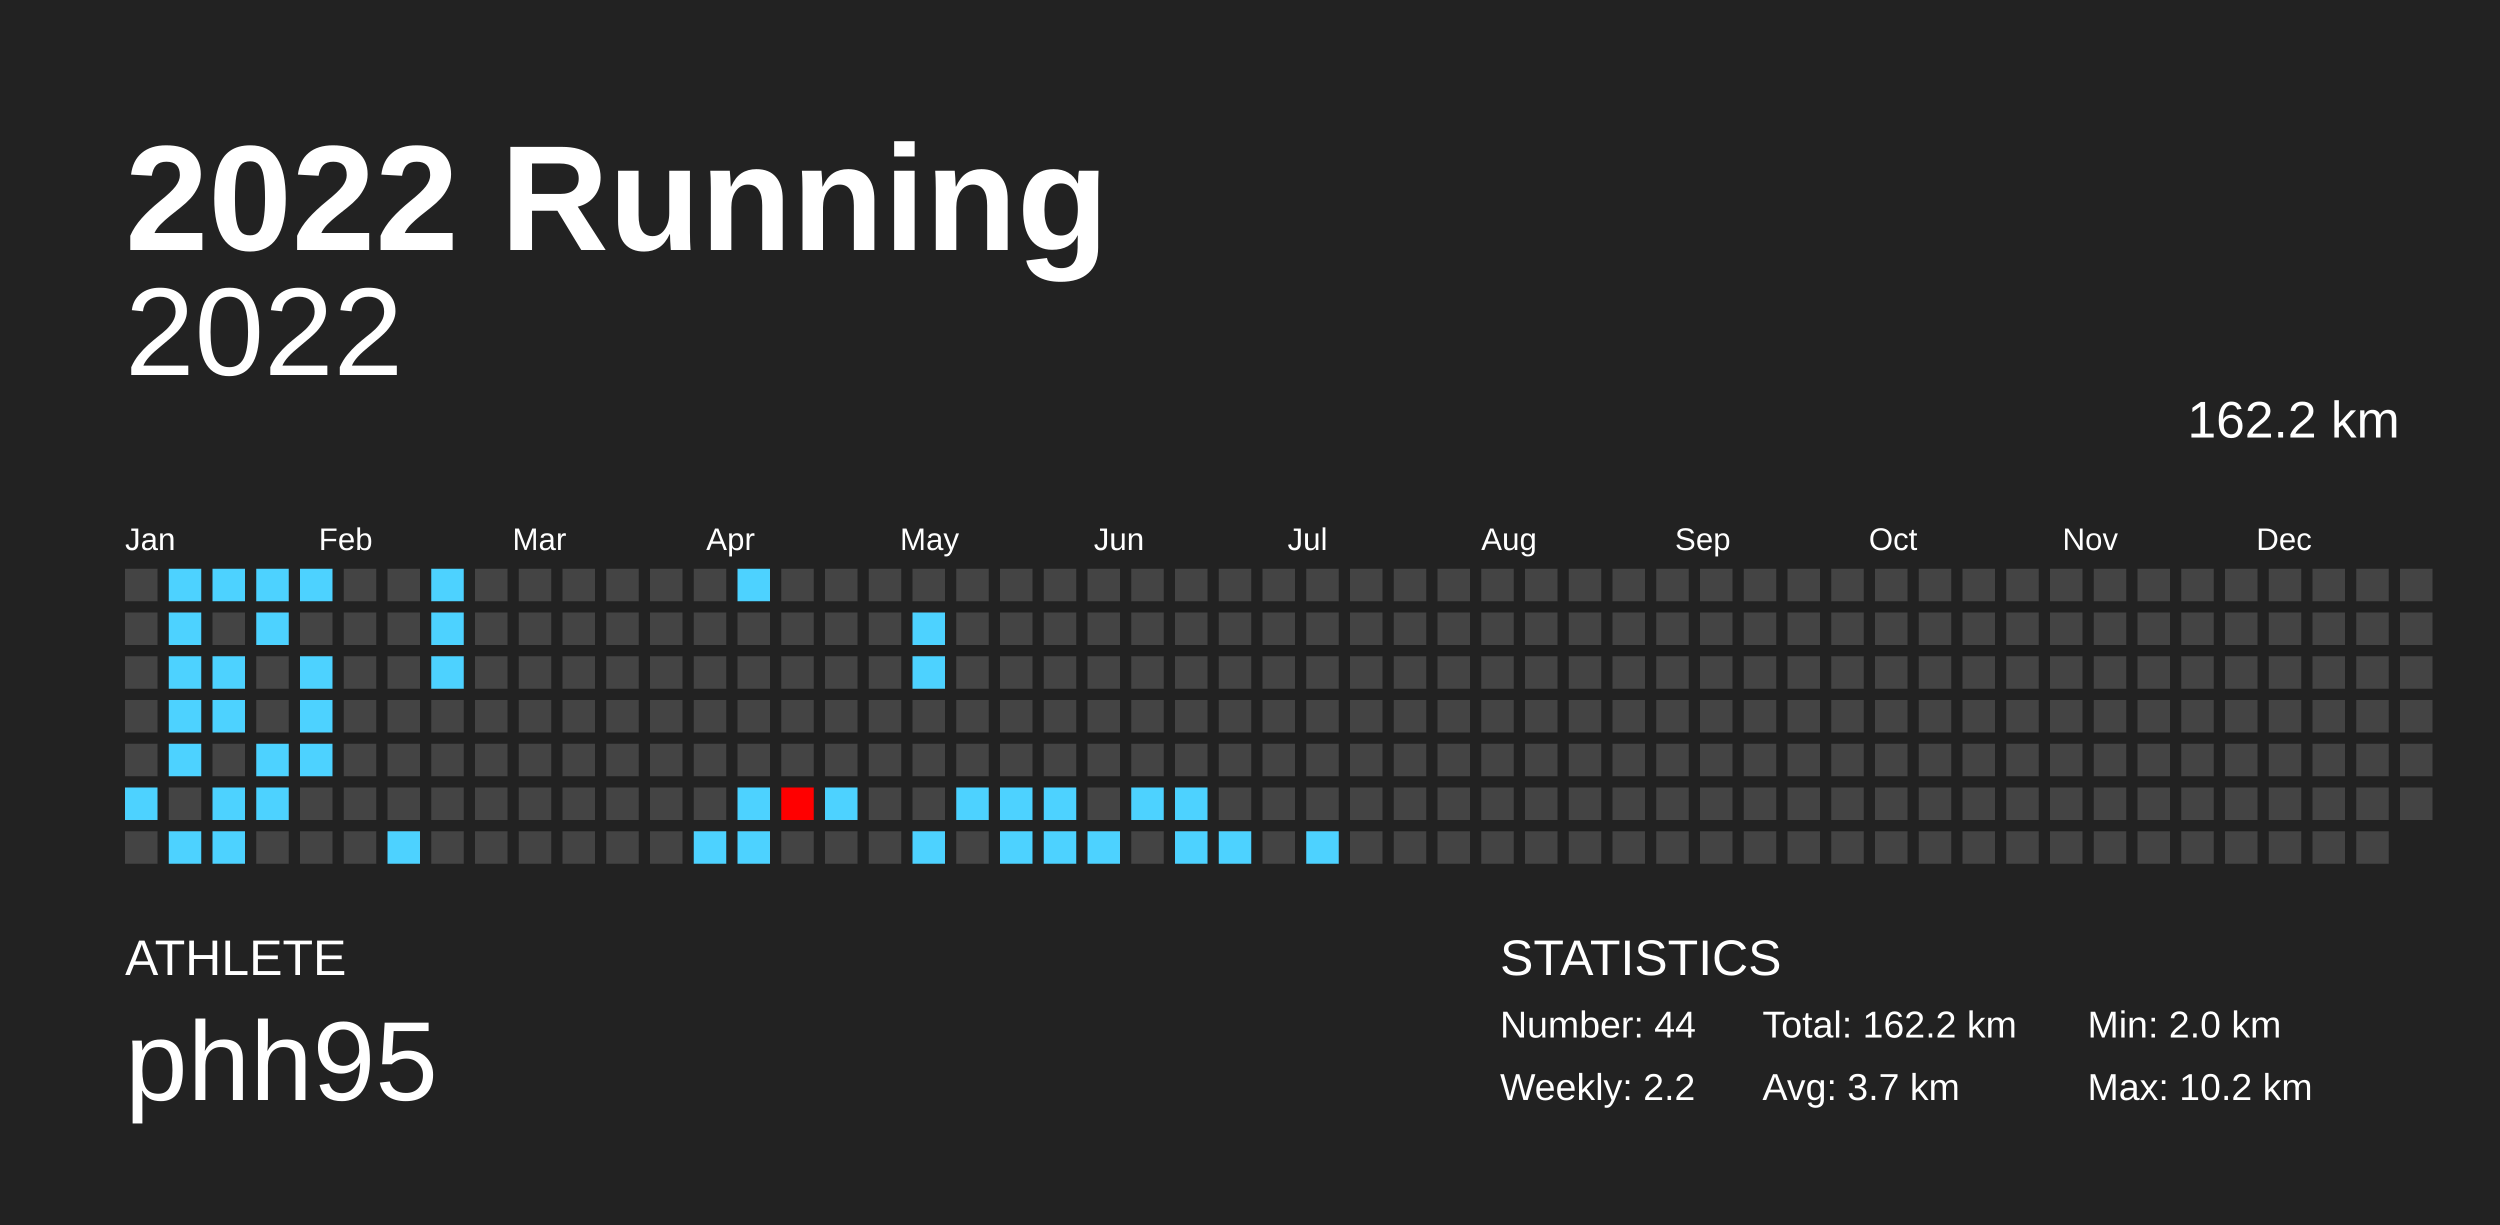
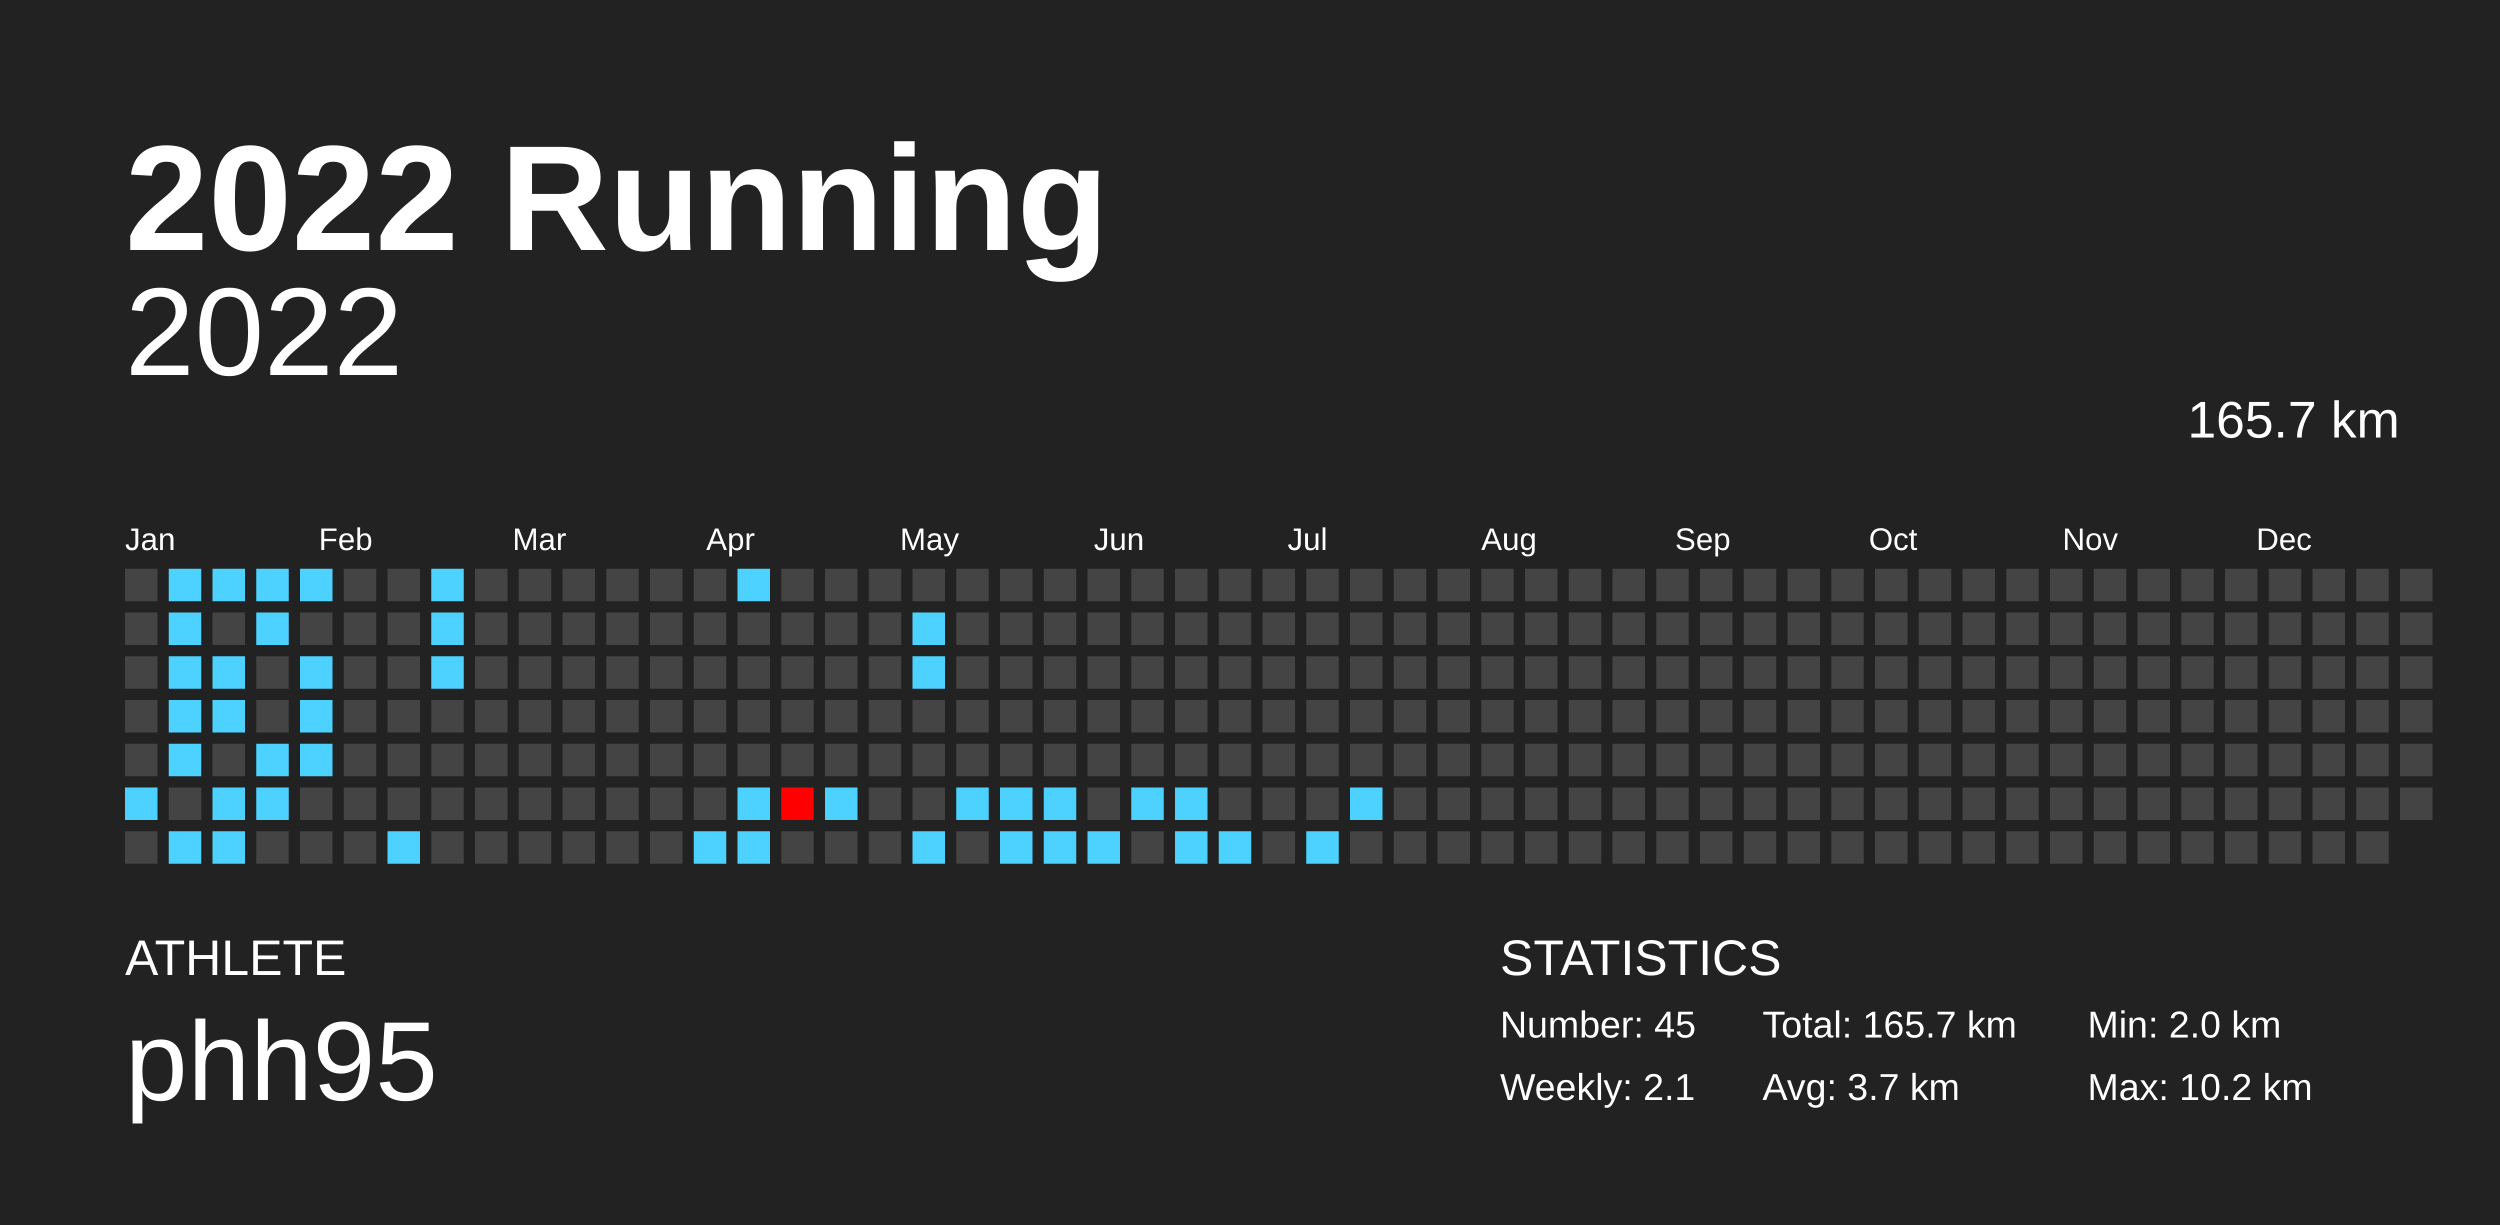
<svg xmlns="http://www.w3.org/2000/svg" baseProfile="full" height="98mm" version="1.1" viewBox="0,0,200,98" width="200mm">
  <defs />
  <rect fill="#222222" height="98" width="200" x="0" y="0" />
  <text fill="#FFFFFF" style="font-size:12px; font-family:Arial; font-weight:bold;" x="10" y="20">2022 Running</text>
  <text fill="#FFFFFF" style="font-size:4px; font-family:Arial" x="10" y="78">ATHLETE</text>
  <text fill="#FFFFFF" style="font-size:9px; font-family:Arial" x="10" y="88">phh95</text>
  <text fill="#FFFFFF" style="font-size:4px; font-family:Arial" x="120" y="78">STATISTICS</text>
-   <text fill="#FFFFFF" style="font-size:3px; font-family:Arial" x="120" y="83">Number: 44</text>
-   <text fill="#FFFFFF" style="font-size:3px; font-family:Arial" x="120" y="88">Weekly: 2.2</text>
-   <text fill="#FFFFFF" style="font-size:3px; font-family:Arial" x="141" y="83">Total: 162.2 km</text>
+   <text fill="#FFFFFF" style="font-size:3px; font-family:Arial" x="120" y="83">Number: 45</text>
+   <text fill="#FFFFFF" style="font-size:3px; font-family:Arial" x="120" y="88">Weekly: 2.1</text>
+   <text fill="#FFFFFF" style="font-size:3px; font-family:Arial" x="141" y="83">Total: 165.7 km</text>
  <text fill="#FFFFFF" style="font-size:3px; font-family:Arial" x="141" y="88">Avg: 3.7 km</text>
  <text fill="#FFFFFF" style="font-size:3px; font-family:Arial" x="167" y="83">Min: 2.0 km</text>
  <text fill="#FFFFFF" style="font-size:3px; font-family:Arial" x="167" y="88">Max: 10.2 km</text>
  <text alignment-baseline="hanging" fill="#FFFFFF" style="font-size:10.0px; font-family:Arial;" x="10" y="30">2022</text>
-   <text alignment-baseline="hanging" fill="#FFFFFF" style="font-size:4.125px; font-family:Arial;" x="175" y="35">162.2 km</text>
+   <text alignment-baseline="hanging" fill="#FFFFFF" style="font-size:4.125px; font-family:Arial;" x="175" y="35">165.7 km</text>
  <text fill="#FFFFFF" style="font-size:2.5px; font-family:Arial" x="10.0" y="44">Jan</text>
  <text fill="#FFFFFF" style="font-size:2.5px; font-family:Arial" x="25.5" y="44">Feb</text>
  <text fill="#FFFFFF" style="font-size:2.5px; font-family:Arial" x="41.0" y="44">Mar</text>
  <text fill="#FFFFFF" style="font-size:2.5px; font-family:Arial" x="56.5" y="44">Apr</text>
  <text fill="#FFFFFF" style="font-size:2.5px; font-family:Arial" x="72.0" y="44">May</text>
  <text fill="#FFFFFF" style="font-size:2.5px; font-family:Arial" x="87.5" y="44">Jun</text>
  <text fill="#FFFFFF" style="font-size:2.5px; font-family:Arial" x="103.0" y="44">Jul</text>
  <text fill="#FFFFFF" style="font-size:2.5px; font-family:Arial" x="118.5" y="44">Aug</text>
  <text fill="#FFFFFF" style="font-size:2.5px; font-family:Arial" x="134.0" y="44">Sep</text>
  <text fill="#FFFFFF" style="font-size:2.5px; font-family:Arial" x="149.5" y="44">Oct</text>
  <text fill="#FFFFFF" style="font-size:2.5px; font-family:Arial" x="165.0" y="44">Nov</text>
  <text fill="#FFFFFF" style="font-size:2.5px; font-family:Arial" x="180.5" y="44">Dec</text>
  <rect fill="#444444" height="2.6" width="2.6" x="10.0" y="45.5" />
  <rect fill="#444444" height="2.6" width="2.6" x="10.0" y="49.0" />
  <rect fill="#444444" height="2.6" width="2.6" x="10.0" y="52.5" />
  <rect fill="#444444" height="2.6" width="2.6" x="10.0" y="56.0" />
  <rect fill="#444444" height="2.6" width="2.6" x="10.0" y="59.5" />
  <rect fill="#4dd2ff" height="2.6" width="2.6" x="10.0" y="63.0" />
  <rect fill="#444444" height="2.6" width="2.6" x="10.0" y="66.5" />
  <rect fill="#4dd2ff" height="2.6" width="2.6" x="13.5" y="45.5" />
  <rect fill="#4dd2ff" height="2.6" width="2.6" x="13.5" y="49.0" />
  <rect fill="#4dd2ff" height="2.6" width="2.6" x="13.5" y="52.5" />
  <rect fill="#4dd2ff" height="2.6" width="2.6" x="13.5" y="56.0" />
  <rect fill="#4dd2ff" height="2.6" width="2.6" x="13.5" y="59.5" />
  <rect fill="#444444" height="2.6" width="2.6" x="13.5" y="63.0" />
  <rect fill="#4dd2ff" height="2.6" width="2.6" x="13.5" y="66.5" />
  <rect fill="#4dd2ff" height="2.6" width="2.6" x="17.0" y="45.5" />
  <rect fill="#444444" height="2.6" width="2.6" x="17.0" y="49.0" />
  <rect fill="#4dd2ff" height="2.6" width="2.6" x="17.0" y="52.5" />
  <rect fill="#4dd2ff" height="2.6" width="2.6" x="17.0" y="56.0" />
  <rect fill="#444444" height="2.6" width="2.6" x="17.0" y="59.5" />
  <rect fill="#4dd2ff" height="2.6" width="2.6" x="17.0" y="63.0" />
  <rect fill="#4dd2ff" height="2.6" width="2.6" x="17.0" y="66.5" />
  <rect fill="#4dd2ff" height="2.6" width="2.6" x="20.5" y="45.5" />
  <rect fill="#4dd2ff" height="2.6" width="2.6" x="20.5" y="49.0" />
  <rect fill="#444444" height="2.6" width="2.6" x="20.5" y="52.5" />
  <rect fill="#444444" height="2.6" width="2.6" x="20.5" y="56.0" />
  <rect fill="#4dd2ff" height="2.6" width="2.6" x="20.5" y="59.5" />
  <rect fill="#4dd2ff" height="2.6" width="2.6" x="20.5" y="63.0" />
  <rect fill="#444444" height="2.6" width="2.6" x="20.5" y="66.5" />
  <rect fill="#4dd2ff" height="2.6" width="2.6" x="24.0" y="45.5" />
  <rect fill="#444444" height="2.6" width="2.6" x="24.0" y="49.0" />
  <rect fill="#4dd2ff" height="2.6" width="2.6" x="24.0" y="52.5" />
  <rect fill="#4dd2ff" height="2.6" width="2.6" x="24.0" y="56.0" />
  <rect fill="#4dd2ff" height="2.6" width="2.6" x="24.0" y="59.5" />
  <rect fill="#444444" height="2.6" width="2.6" x="24.0" y="63.0" />
  <rect fill="#444444" height="2.6" width="2.6" x="24.0" y="66.5" />
  <rect fill="#444444" height="2.6" width="2.6" x="27.5" y="45.5" />
  <rect fill="#444444" height="2.6" width="2.6" x="27.5" y="49.0" />
  <rect fill="#444444" height="2.6" width="2.6" x="27.5" y="52.5" />
  <rect fill="#444444" height="2.6" width="2.6" x="27.5" y="56.0" />
  <rect fill="#444444" height="2.6" width="2.6" x="27.5" y="59.5" />
  <rect fill="#444444" height="2.6" width="2.6" x="27.5" y="63.0" />
  <rect fill="#444444" height="2.6" width="2.6" x="27.5" y="66.5" />
  <rect fill="#444444" height="2.6" width="2.6" x="31.0" y="45.5" />
  <rect fill="#444444" height="2.6" width="2.6" x="31.0" y="49.0" />
  <rect fill="#444444" height="2.6" width="2.6" x="31.0" y="52.5" />
  <rect fill="#444444" height="2.6" width="2.6" x="31.0" y="56.0" />
  <rect fill="#444444" height="2.6" width="2.6" x="31.0" y="59.5" />
  <rect fill="#444444" height="2.6" width="2.6" x="31.0" y="63.0" />
  <rect fill="#4dd2ff" height="2.6" width="2.6" x="31.0" y="66.5" />
  <rect fill="#4dd2ff" height="2.6" width="2.6" x="34.5" y="45.5" />
  <rect fill="#4dd2ff" height="2.6" width="2.6" x="34.5" y="49.0" />
  <rect fill="#4dd2ff" height="2.6" width="2.6" x="34.5" y="52.5" />
  <rect fill="#444444" height="2.6" width="2.6" x="34.5" y="56.0" />
  <rect fill="#444444" height="2.6" width="2.6" x="34.5" y="59.5" />
  <rect fill="#444444" height="2.6" width="2.6" x="34.5" y="63.0" />
  <rect fill="#444444" height="2.6" width="2.6" x="34.5" y="66.5" />
  <rect fill="#444444" height="2.6" width="2.6" x="38.0" y="45.5" />
  <rect fill="#444444" height="2.6" width="2.6" x="38.0" y="49.0" />
  <rect fill="#444444" height="2.6" width="2.6" x="38.0" y="52.5" />
  <rect fill="#444444" height="2.6" width="2.6" x="38.0" y="56.0" />
  <rect fill="#444444" height="2.6" width="2.6" x="38.0" y="59.5" />
  <rect fill="#444444" height="2.6" width="2.6" x="38.0" y="63.0" />
  <rect fill="#444444" height="2.6" width="2.6" x="38.0" y="66.5" />
  <rect fill="#444444" height="2.6" width="2.6" x="41.5" y="45.5" />
  <rect fill="#444444" height="2.6" width="2.6" x="41.5" y="49.0" />
  <rect fill="#444444" height="2.6" width="2.6" x="41.5" y="52.5" />
  <rect fill="#444444" height="2.6" width="2.6" x="41.5" y="56.0" />
  <rect fill="#444444" height="2.6" width="2.6" x="41.5" y="59.5" />
  <rect fill="#444444" height="2.6" width="2.6" x="41.5" y="63.0" />
  <rect fill="#444444" height="2.6" width="2.6" x="41.5" y="66.5" />
  <rect fill="#444444" height="2.6" width="2.6" x="45.0" y="45.5" />
  <rect fill="#444444" height="2.6" width="2.6" x="45.0" y="49.0" />
  <rect fill="#444444" height="2.6" width="2.6" x="45.0" y="52.5" />
  <rect fill="#444444" height="2.6" width="2.6" x="45.0" y="56.0" />
  <rect fill="#444444" height="2.6" width="2.6" x="45.0" y="59.5" />
  <rect fill="#444444" height="2.6" width="2.6" x="45.0" y="63.0" />
  <rect fill="#444444" height="2.6" width="2.6" x="45.0" y="66.5" />
  <rect fill="#444444" height="2.6" width="2.6" x="48.5" y="45.5" />
  <rect fill="#444444" height="2.6" width="2.6" x="48.5" y="49.0" />
  <rect fill="#444444" height="2.6" width="2.6" x="48.5" y="52.5" />
  <rect fill="#444444" height="2.6" width="2.6" x="48.5" y="56.0" />
  <rect fill="#444444" height="2.6" width="2.6" x="48.5" y="59.5" />
  <rect fill="#444444" height="2.6" width="2.6" x="48.5" y="63.0" />
  <rect fill="#444444" height="2.6" width="2.6" x="48.5" y="66.5" />
  <rect fill="#444444" height="2.6" width="2.6" x="52.0" y="45.5" />
  <rect fill="#444444" height="2.6" width="2.6" x="52.0" y="49.0" />
  <rect fill="#444444" height="2.6" width="2.6" x="52.0" y="52.5" />
  <rect fill="#444444" height="2.6" width="2.6" x="52.0" y="56.0" />
  <rect fill="#444444" height="2.6" width="2.6" x="52.0" y="59.5" />
  <rect fill="#444444" height="2.6" width="2.6" x="52.0" y="63.0" />
  <rect fill="#444444" height="2.6" width="2.6" x="52.0" y="66.5" />
  <rect fill="#444444" height="2.6" width="2.6" x="55.5" y="45.5" />
  <rect fill="#444444" height="2.6" width="2.6" x="55.5" y="49.0" />
  <rect fill="#444444" height="2.6" width="2.6" x="55.5" y="52.5" />
  <rect fill="#444444" height="2.6" width="2.6" x="55.5" y="56.0" />
  <rect fill="#444444" height="2.6" width="2.6" x="55.5" y="59.5" />
  <rect fill="#444444" height="2.6" width="2.6" x="55.5" y="63.0" />
  <rect fill="#4dd2ff" height="2.6" width="2.6" x="55.5" y="66.5" />
  <rect fill="#4dd2ff" height="2.6" width="2.6" x="59.0" y="45.5" />
  <rect fill="#444444" height="2.6" width="2.6" x="59.0" y="49.0" />
  <rect fill="#444444" height="2.6" width="2.6" x="59.0" y="52.5" />
  <rect fill="#444444" height="2.6" width="2.6" x="59.0" y="56.0" />
  <rect fill="#444444" height="2.6" width="2.6" x="59.0" y="59.5" />
  <rect fill="#4dd2ff" height="2.6" width="2.6" x="59.0" y="63.0" />
  <rect fill="#4dd2ff" height="2.6" width="2.6" x="59.0" y="66.5" />
  <rect fill="#444444" height="2.6" width="2.6" x="62.5" y="45.5" />
  <rect fill="#444444" height="2.6" width="2.6" x="62.5" y="49.0" />
  <rect fill="#444444" height="2.6" width="2.6" x="62.5" y="52.5" />
  <rect fill="#444444" height="2.6" width="2.6" x="62.5" y="56.0" />
  <rect fill="#444444" height="2.6" width="2.6" x="62.5" y="59.5" />
  <rect fill="#ff0000" height="2.6" width="2.6" x="62.5" y="63.0" />
  <rect fill="#444444" height="2.6" width="2.6" x="62.5" y="66.5" />
  <rect fill="#444444" height="2.6" width="2.6" x="66.0" y="45.5" />
  <rect fill="#444444" height="2.6" width="2.6" x="66.0" y="49.0" />
  <rect fill="#444444" height="2.6" width="2.6" x="66.0" y="52.5" />
  <rect fill="#444444" height="2.6" width="2.6" x="66.0" y="56.0" />
  <rect fill="#444444" height="2.6" width="2.6" x="66.0" y="59.5" />
  <rect fill="#4dd2ff" height="2.6" width="2.6" x="66.0" y="63.0" />
  <rect fill="#444444" height="2.6" width="2.6" x="66.0" y="66.5" />
  <rect fill="#444444" height="2.6" width="2.6" x="69.5" y="45.5" />
  <rect fill="#444444" height="2.6" width="2.6" x="69.5" y="49.0" />
  <rect fill="#444444" height="2.6" width="2.6" x="69.5" y="52.5" />
  <rect fill="#444444" height="2.6" width="2.6" x="69.5" y="56.0" />
  <rect fill="#444444" height="2.6" width="2.6" x="69.5" y="59.5" />
  <rect fill="#444444" height="2.6" width="2.6" x="69.5" y="63.0" />
  <rect fill="#444444" height="2.6" width="2.6" x="69.5" y="66.5" />
  <rect fill="#444444" height="2.6" width="2.6" x="73.0" y="45.5" />
  <rect fill="#4dd2ff" height="2.6" width="2.6" x="73.0" y="49.0" />
  <rect fill="#4dd2ff" height="2.6" width="2.6" x="73.0" y="52.5" />
  <rect fill="#444444" height="2.6" width="2.6" x="73.0" y="56.0" />
  <rect fill="#444444" height="2.6" width="2.6" x="73.0" y="59.5" />
  <rect fill="#444444" height="2.6" width="2.6" x="73.0" y="63.0" />
  <rect fill="#4dd2ff" height="2.6" width="2.6" x="73.0" y="66.5" />
  <rect fill="#444444" height="2.6" width="2.6" x="76.5" y="45.5" />
  <rect fill="#444444" height="2.6" width="2.6" x="76.5" y="49.0" />
  <rect fill="#444444" height="2.6" width="2.6" x="76.5" y="52.5" />
  <rect fill="#444444" height="2.6" width="2.6" x="76.5" y="56.0" />
  <rect fill="#444444" height="2.6" width="2.6" x="76.5" y="59.5" />
  <rect fill="#4dd2ff" height="2.6" width="2.6" x="76.5" y="63.0" />
  <rect fill="#444444" height="2.6" width="2.6" x="76.5" y="66.5" />
  <rect fill="#444444" height="2.6" width="2.6" x="80.0" y="45.5" />
  <rect fill="#444444" height="2.6" width="2.6" x="80.0" y="49.0" />
  <rect fill="#444444" height="2.6" width="2.6" x="80.0" y="52.5" />
  <rect fill="#444444" height="2.6" width="2.6" x="80.0" y="56.0" />
  <rect fill="#444444" height="2.6" width="2.6" x="80.0" y="59.5" />
  <rect fill="#4dd2ff" height="2.6" width="2.6" x="80.0" y="63.0" />
  <rect fill="#4dd2ff" height="2.6" width="2.6" x="80.0" y="66.5" />
  <rect fill="#444444" height="2.6" width="2.6" x="83.5" y="45.5" />
  <rect fill="#444444" height="2.6" width="2.6" x="83.5" y="49.0" />
  <rect fill="#444444" height="2.6" width="2.6" x="83.5" y="52.5" />
  <rect fill="#444444" height="2.6" width="2.6" x="83.5" y="56.0" />
  <rect fill="#444444" height="2.6" width="2.6" x="83.5" y="59.5" />
  <rect fill="#4dd2ff" height="2.6" width="2.6" x="83.5" y="63.0" />
  <rect fill="#4dd2ff" height="2.6" width="2.6" x="83.5" y="66.5" />
  <rect fill="#444444" height="2.6" width="2.6" x="87.0" y="45.5" />
  <rect fill="#444444" height="2.6" width="2.6" x="87.0" y="49.0" />
  <rect fill="#444444" height="2.6" width="2.6" x="87.0" y="52.5" />
  <rect fill="#444444" height="2.6" width="2.6" x="87.0" y="56.0" />
  <rect fill="#444444" height="2.6" width="2.6" x="87.0" y="59.5" />
  <rect fill="#444444" height="2.6" width="2.6" x="87.0" y="63.0" />
  <rect fill="#4dd2ff" height="2.6" width="2.6" x="87.0" y="66.5" />
  <rect fill="#444444" height="2.6" width="2.6" x="90.5" y="45.5" />
  <rect fill="#444444" height="2.6" width="2.6" x="90.5" y="49.0" />
  <rect fill="#444444" height="2.6" width="2.6" x="90.5" y="52.5" />
  <rect fill="#444444" height="2.6" width="2.6" x="90.5" y="56.0" />
  <rect fill="#444444" height="2.6" width="2.6" x="90.5" y="59.5" />
  <rect fill="#4dd2ff" height="2.6" width="2.6" x="90.5" y="63.0" />
  <rect fill="#444444" height="2.6" width="2.6" x="90.5" y="66.5" />
  <rect fill="#444444" height="2.6" width="2.6" x="94.0" y="45.5" />
  <rect fill="#444444" height="2.6" width="2.6" x="94.0" y="49.0" />
  <rect fill="#444444" height="2.6" width="2.6" x="94.0" y="52.5" />
  <rect fill="#444444" height="2.6" width="2.6" x="94.0" y="56.0" />
  <rect fill="#444444" height="2.6" width="2.6" x="94.0" y="59.5" />
  <rect fill="#4dd2ff" height="2.6" width="2.6" x="94.0" y="63.0" />
  <rect fill="#4dd2ff" height="2.6" width="2.6" x="94.0" y="66.5" />
  <rect fill="#444444" height="2.6" width="2.6" x="97.5" y="45.5" />
  <rect fill="#444444" height="2.6" width="2.6" x="97.5" y="49.0" />
  <rect fill="#444444" height="2.6" width="2.6" x="97.5" y="52.5" />
  <rect fill="#444444" height="2.6" width="2.6" x="97.5" y="56.0" />
  <rect fill="#444444" height="2.6" width="2.6" x="97.5" y="59.5" />
  <rect fill="#444444" height="2.6" width="2.6" x="97.5" y="63.0" />
  <rect fill="#4dd2ff" height="2.6" width="2.6" x="97.5" y="66.5" />
  <rect fill="#444444" height="2.6" width="2.6" x="101.0" y="45.5" />
  <rect fill="#444444" height="2.6" width="2.6" x="101.0" y="49.0" />
  <rect fill="#444444" height="2.6" width="2.6" x="101.0" y="52.5" />
  <rect fill="#444444" height="2.6" width="2.6" x="101.0" y="56.0" />
  <rect fill="#444444" height="2.6" width="2.6" x="101.0" y="59.5" />
  <rect fill="#444444" height="2.6" width="2.6" x="101.0" y="63.0" />
  <rect fill="#444444" height="2.6" width="2.6" x="101.0" y="66.5" />
  <rect fill="#444444" height="2.6" width="2.6" x="104.5" y="45.5" />
  <rect fill="#444444" height="2.6" width="2.6" x="104.5" y="49.0" />
  <rect fill="#444444" height="2.6" width="2.6" x="104.5" y="52.5" />
  <rect fill="#444444" height="2.6" width="2.6" x="104.5" y="56.0" />
  <rect fill="#444444" height="2.6" width="2.6" x="104.5" y="59.5" />
  <rect fill="#444444" height="2.6" width="2.6" x="104.5" y="63.0" />
  <rect fill="#4dd2ff" height="2.6" width="2.6" x="104.5" y="66.5" />
  <rect fill="#444444" height="2.6" width="2.6" x="108.0" y="45.5" />
  <rect fill="#444444" height="2.6" width="2.6" x="108.0" y="49.0" />
  <rect fill="#444444" height="2.6" width="2.6" x="108.0" y="52.5" />
  <rect fill="#444444" height="2.6" width="2.6" x="108.0" y="56.0" />
  <rect fill="#444444" height="2.6" width="2.6" x="108.0" y="59.5" />
-   <rect fill="#444444" height="2.6" width="2.6" x="108.0" y="63.0" />
+   <rect fill="#4dd2ff" height="2.6" width="2.6" x="108.0" y="63.0" />
  <rect fill="#444444" height="2.6" width="2.6" x="108.0" y="66.5" />
  <rect fill="#444444" height="2.6" width="2.6" x="111.5" y="45.5" />
  <rect fill="#444444" height="2.6" width="2.6" x="111.5" y="49.0" />
  <rect fill="#444444" height="2.6" width="2.6" x="111.5" y="52.5" />
  <rect fill="#444444" height="2.6" width="2.6" x="111.5" y="56.0" />
  <rect fill="#444444" height="2.6" width="2.6" x="111.5" y="59.5" />
  <rect fill="#444444" height="2.6" width="2.6" x="111.5" y="63.0" />
  <rect fill="#444444" height="2.6" width="2.6" x="111.5" y="66.5" />
  <rect fill="#444444" height="2.6" width="2.6" x="115.0" y="45.5" />
  <rect fill="#444444" height="2.6" width="2.6" x="115.0" y="49.0" />
  <rect fill="#444444" height="2.6" width="2.6" x="115.0" y="52.5" />
  <rect fill="#444444" height="2.6" width="2.6" x="115.0" y="56.0" />
  <rect fill="#444444" height="2.6" width="2.6" x="115.0" y="59.5" />
  <rect fill="#444444" height="2.6" width="2.6" x="115.0" y="63.0" />
  <rect fill="#444444" height="2.6" width="2.6" x="115.0" y="66.5" />
  <rect fill="#444444" height="2.6" width="2.6" x="118.5" y="45.5" />
  <rect fill="#444444" height="2.6" width="2.6" x="118.5" y="49.0" />
  <rect fill="#444444" height="2.6" width="2.6" x="118.5" y="52.5" />
  <rect fill="#444444" height="2.6" width="2.6" x="118.5" y="56.0" />
  <rect fill="#444444" height="2.6" width="2.6" x="118.5" y="59.5" />
  <rect fill="#444444" height="2.6" width="2.6" x="118.5" y="63.0" />
  <rect fill="#444444" height="2.6" width="2.6" x="118.5" y="66.5" />
  <rect fill="#444444" height="2.6" width="2.6" x="122.0" y="45.5" />
  <rect fill="#444444" height="2.6" width="2.6" x="122.0" y="49.0" />
  <rect fill="#444444" height="2.6" width="2.6" x="122.0" y="52.5" />
  <rect fill="#444444" height="2.6" width="2.6" x="122.0" y="56.0" />
  <rect fill="#444444" height="2.6" width="2.6" x="122.0" y="59.5" />
  <rect fill="#444444" height="2.6" width="2.6" x="122.0" y="63.0" />
  <rect fill="#444444" height="2.6" width="2.6" x="122.0" y="66.5" />
  <rect fill="#444444" height="2.6" width="2.6" x="125.5" y="45.5" />
  <rect fill="#444444" height="2.6" width="2.6" x="125.5" y="49.0" />
  <rect fill="#444444" height="2.6" width="2.6" x="125.5" y="52.5" />
  <rect fill="#444444" height="2.6" width="2.6" x="125.5" y="56.0" />
  <rect fill="#444444" height="2.6" width="2.6" x="125.5" y="59.5" />
  <rect fill="#444444" height="2.6" width="2.6" x="125.5" y="63.0" />
  <rect fill="#444444" height="2.6" width="2.6" x="125.5" y="66.5" />
  <rect fill="#444444" height="2.6" width="2.6" x="129.0" y="45.5" />
  <rect fill="#444444" height="2.6" width="2.6" x="129.0" y="49.0" />
  <rect fill="#444444" height="2.6" width="2.6" x="129.0" y="52.5" />
  <rect fill="#444444" height="2.6" width="2.6" x="129.0" y="56.0" />
  <rect fill="#444444" height="2.6" width="2.6" x="129.0" y="59.5" />
  <rect fill="#444444" height="2.6" width="2.6" x="129.0" y="63.0" />
  <rect fill="#444444" height="2.6" width="2.6" x="129.0" y="66.5" />
  <rect fill="#444444" height="2.6" width="2.6" x="132.5" y="45.5" />
  <rect fill="#444444" height="2.6" width="2.6" x="132.5" y="49.0" />
  <rect fill="#444444" height="2.6" width="2.6" x="132.5" y="52.5" />
  <rect fill="#444444" height="2.6" width="2.6" x="132.5" y="56.0" />
  <rect fill="#444444" height="2.6" width="2.6" x="132.5" y="59.5" />
  <rect fill="#444444" height="2.6" width="2.6" x="132.5" y="63.0" />
  <rect fill="#444444" height="2.6" width="2.6" x="132.5" y="66.5" />
  <rect fill="#444444" height="2.6" width="2.6" x="136.0" y="45.5" />
  <rect fill="#444444" height="2.6" width="2.6" x="136.0" y="49.0" />
  <rect fill="#444444" height="2.6" width="2.6" x="136.0" y="52.5" />
  <rect fill="#444444" height="2.6" width="2.6" x="136.0" y="56.0" />
  <rect fill="#444444" height="2.6" width="2.6" x="136.0" y="59.5" />
  <rect fill="#444444" height="2.6" width="2.6" x="136.0" y="63.0" />
  <rect fill="#444444" height="2.6" width="2.6" x="136.0" y="66.5" />
  <rect fill="#444444" height="2.6" width="2.6" x="139.5" y="45.5" />
  <rect fill="#444444" height="2.6" width="2.6" x="139.5" y="49.0" />
  <rect fill="#444444" height="2.6" width="2.6" x="139.5" y="52.5" />
  <rect fill="#444444" height="2.6" width="2.6" x="139.5" y="56.0" />
  <rect fill="#444444" height="2.6" width="2.6" x="139.5" y="59.5" />
  <rect fill="#444444" height="2.6" width="2.6" x="139.5" y="63.0" />
  <rect fill="#444444" height="2.6" width="2.6" x="139.5" y="66.5" />
  <rect fill="#444444" height="2.6" width="2.6" x="143.0" y="45.5" />
  <rect fill="#444444" height="2.6" width="2.6" x="143.0" y="49.0" />
  <rect fill="#444444" height="2.6" width="2.6" x="143.0" y="52.5" />
  <rect fill="#444444" height="2.6" width="2.6" x="143.0" y="56.0" />
  <rect fill="#444444" height="2.6" width="2.6" x="143.0" y="59.5" />
  <rect fill="#444444" height="2.6" width="2.6" x="143.0" y="63.0" />
  <rect fill="#444444" height="2.6" width="2.6" x="143.0" y="66.5" />
  <rect fill="#444444" height="2.6" width="2.6" x="146.5" y="45.5" />
  <rect fill="#444444" height="2.6" width="2.6" x="146.5" y="49.0" />
  <rect fill="#444444" height="2.6" width="2.6" x="146.5" y="52.5" />
  <rect fill="#444444" height="2.6" width="2.6" x="146.5" y="56.0" />
  <rect fill="#444444" height="2.6" width="2.6" x="146.5" y="59.5" />
  <rect fill="#444444" height="2.6" width="2.6" x="146.5" y="63.0" />
  <rect fill="#444444" height="2.6" width="2.6" x="146.5" y="66.5" />
  <rect fill="#444444" height="2.6" width="2.6" x="150.0" y="45.5" />
  <rect fill="#444444" height="2.6" width="2.6" x="150.0" y="49.0" />
  <rect fill="#444444" height="2.6" width="2.6" x="150.0" y="52.5" />
  <rect fill="#444444" height="2.6" width="2.6" x="150.0" y="56.0" />
  <rect fill="#444444" height="2.6" width="2.6" x="150.0" y="59.5" />
  <rect fill="#444444" height="2.6" width="2.6" x="150.0" y="63.0" />
  <rect fill="#444444" height="2.6" width="2.6" x="150.0" y="66.5" />
  <rect fill="#444444" height="2.6" width="2.6" x="153.5" y="45.5" />
  <rect fill="#444444" height="2.6" width="2.6" x="153.5" y="49.0" />
  <rect fill="#444444" height="2.6" width="2.6" x="153.5" y="52.5" />
  <rect fill="#444444" height="2.6" width="2.6" x="153.5" y="56.0" />
  <rect fill="#444444" height="2.6" width="2.6" x="153.5" y="59.5" />
  <rect fill="#444444" height="2.6" width="2.6" x="153.5" y="63.0" />
  <rect fill="#444444" height="2.6" width="2.6" x="153.5" y="66.5" />
  <rect fill="#444444" height="2.6" width="2.6" x="157.0" y="45.5" />
  <rect fill="#444444" height="2.6" width="2.6" x="157.0" y="49.0" />
  <rect fill="#444444" height="2.6" width="2.6" x="157.0" y="52.5" />
  <rect fill="#444444" height="2.6" width="2.6" x="157.0" y="56.0" />
  <rect fill="#444444" height="2.6" width="2.6" x="157.0" y="59.5" />
  <rect fill="#444444" height="2.6" width="2.6" x="157.0" y="63.0" />
  <rect fill="#444444" height="2.6" width="2.6" x="157.0" y="66.5" />
  <rect fill="#444444" height="2.6" width="2.6" x="160.5" y="45.5" />
  <rect fill="#444444" height="2.6" width="2.6" x="160.5" y="49.0" />
  <rect fill="#444444" height="2.6" width="2.6" x="160.5" y="52.5" />
  <rect fill="#444444" height="2.6" width="2.6" x="160.5" y="56.0" />
  <rect fill="#444444" height="2.6" width="2.6" x="160.5" y="59.5" />
  <rect fill="#444444" height="2.6" width="2.6" x="160.5" y="63.0" />
  <rect fill="#444444" height="2.6" width="2.6" x="160.5" y="66.5" />
  <rect fill="#444444" height="2.6" width="2.6" x="164.0" y="45.5" />
  <rect fill="#444444" height="2.6" width="2.6" x="164.0" y="49.0" />
  <rect fill="#444444" height="2.6" width="2.6" x="164.0" y="52.5" />
  <rect fill="#444444" height="2.6" width="2.6" x="164.0" y="56.0" />
  <rect fill="#444444" height="2.6" width="2.6" x="164.0" y="59.5" />
  <rect fill="#444444" height="2.6" width="2.6" x="164.0" y="63.0" />
  <rect fill="#444444" height="2.6" width="2.6" x="164.0" y="66.5" />
  <rect fill="#444444" height="2.6" width="2.6" x="167.5" y="45.5" />
  <rect fill="#444444" height="2.6" width="2.6" x="167.5" y="49.0" />
  <rect fill="#444444" height="2.6" width="2.6" x="167.5" y="52.5" />
  <rect fill="#444444" height="2.6" width="2.6" x="167.5" y="56.0" />
  <rect fill="#444444" height="2.6" width="2.6" x="167.5" y="59.5" />
  <rect fill="#444444" height="2.6" width="2.6" x="167.5" y="63.0" />
  <rect fill="#444444" height="2.6" width="2.6" x="167.5" y="66.5" />
  <rect fill="#444444" height="2.6" width="2.6" x="171.0" y="45.5" />
  <rect fill="#444444" height="2.6" width="2.6" x="171.0" y="49.0" />
  <rect fill="#444444" height="2.6" width="2.6" x="171.0" y="52.5" />
  <rect fill="#444444" height="2.6" width="2.6" x="171.0" y="56.0" />
  <rect fill="#444444" height="2.6" width="2.6" x="171.0" y="59.5" />
  <rect fill="#444444" height="2.6" width="2.6" x="171.0" y="63.0" />
  <rect fill="#444444" height="2.6" width="2.6" x="171.0" y="66.5" />
  <rect fill="#444444" height="2.6" width="2.6" x="174.5" y="45.5" />
  <rect fill="#444444" height="2.6" width="2.6" x="174.5" y="49.0" />
  <rect fill="#444444" height="2.6" width="2.6" x="174.5" y="52.5" />
  <rect fill="#444444" height="2.6" width="2.6" x="174.5" y="56.0" />
  <rect fill="#444444" height="2.6" width="2.6" x="174.5" y="59.5" />
  <rect fill="#444444" height="2.6" width="2.6" x="174.5" y="63.0" />
  <rect fill="#444444" height="2.6" width="2.6" x="174.5" y="66.5" />
  <rect fill="#444444" height="2.6" width="2.6" x="178.0" y="45.5" />
  <rect fill="#444444" height="2.6" width="2.6" x="178.0" y="49.0" />
  <rect fill="#444444" height="2.6" width="2.6" x="178.0" y="52.5" />
  <rect fill="#444444" height="2.6" width="2.6" x="178.0" y="56.0" />
  <rect fill="#444444" height="2.6" width="2.6" x="178.0" y="59.5" />
  <rect fill="#444444" height="2.6" width="2.6" x="178.0" y="63.0" />
  <rect fill="#444444" height="2.6" width="2.6" x="178.0" y="66.5" />
  <rect fill="#444444" height="2.6" width="2.6" x="181.5" y="45.5" />
  <rect fill="#444444" height="2.6" width="2.6" x="181.5" y="49.0" />
  <rect fill="#444444" height="2.6" width="2.6" x="181.5" y="52.5" />
  <rect fill="#444444" height="2.6" width="2.6" x="181.5" y="56.0" />
  <rect fill="#444444" height="2.6" width="2.6" x="181.5" y="59.5" />
  <rect fill="#444444" height="2.6" width="2.6" x="181.5" y="63.0" />
  <rect fill="#444444" height="2.6" width="2.6" x="181.5" y="66.5" />
  <rect fill="#444444" height="2.6" width="2.6" x="185.0" y="45.5" />
  <rect fill="#444444" height="2.6" width="2.6" x="185.0" y="49.0" />
  <rect fill="#444444" height="2.6" width="2.6" x="185.0" y="52.5" />
  <rect fill="#444444" height="2.6" width="2.6" x="185.0" y="56.0" />
  <rect fill="#444444" height="2.6" width="2.6" x="185.0" y="59.5" />
  <rect fill="#444444" height="2.6" width="2.6" x="185.0" y="63.0" />
  <rect fill="#444444" height="2.6" width="2.6" x="185.0" y="66.5" />
  <rect fill="#444444" height="2.6" width="2.6" x="188.5" y="45.5" />
  <rect fill="#444444" height="2.6" width="2.6" x="188.5" y="49.0" />
  <rect fill="#444444" height="2.6" width="2.6" x="188.5" y="52.5" />
  <rect fill="#444444" height="2.6" width="2.6" x="188.5" y="56.0" />
  <rect fill="#444444" height="2.6" width="2.6" x="188.5" y="59.5" />
  <rect fill="#444444" height="2.6" width="2.6" x="188.5" y="63.0" />
  <rect fill="#444444" height="2.6" width="2.6" x="188.5" y="66.5" />
  <rect fill="#444444" height="2.6" width="2.6" x="192.0" y="45.5" />
  <rect fill="#444444" height="2.6" width="2.6" x="192.0" y="49.0" />
  <rect fill="#444444" height="2.6" width="2.6" x="192.0" y="52.5" />
  <rect fill="#444444" height="2.6" width="2.6" x="192.0" y="56.0" />
  <rect fill="#444444" height="2.6" width="2.6" x="192.0" y="59.5" />
  <rect fill="#444444" height="2.6" width="2.6" x="192.0" y="63.0" />
</svg>
